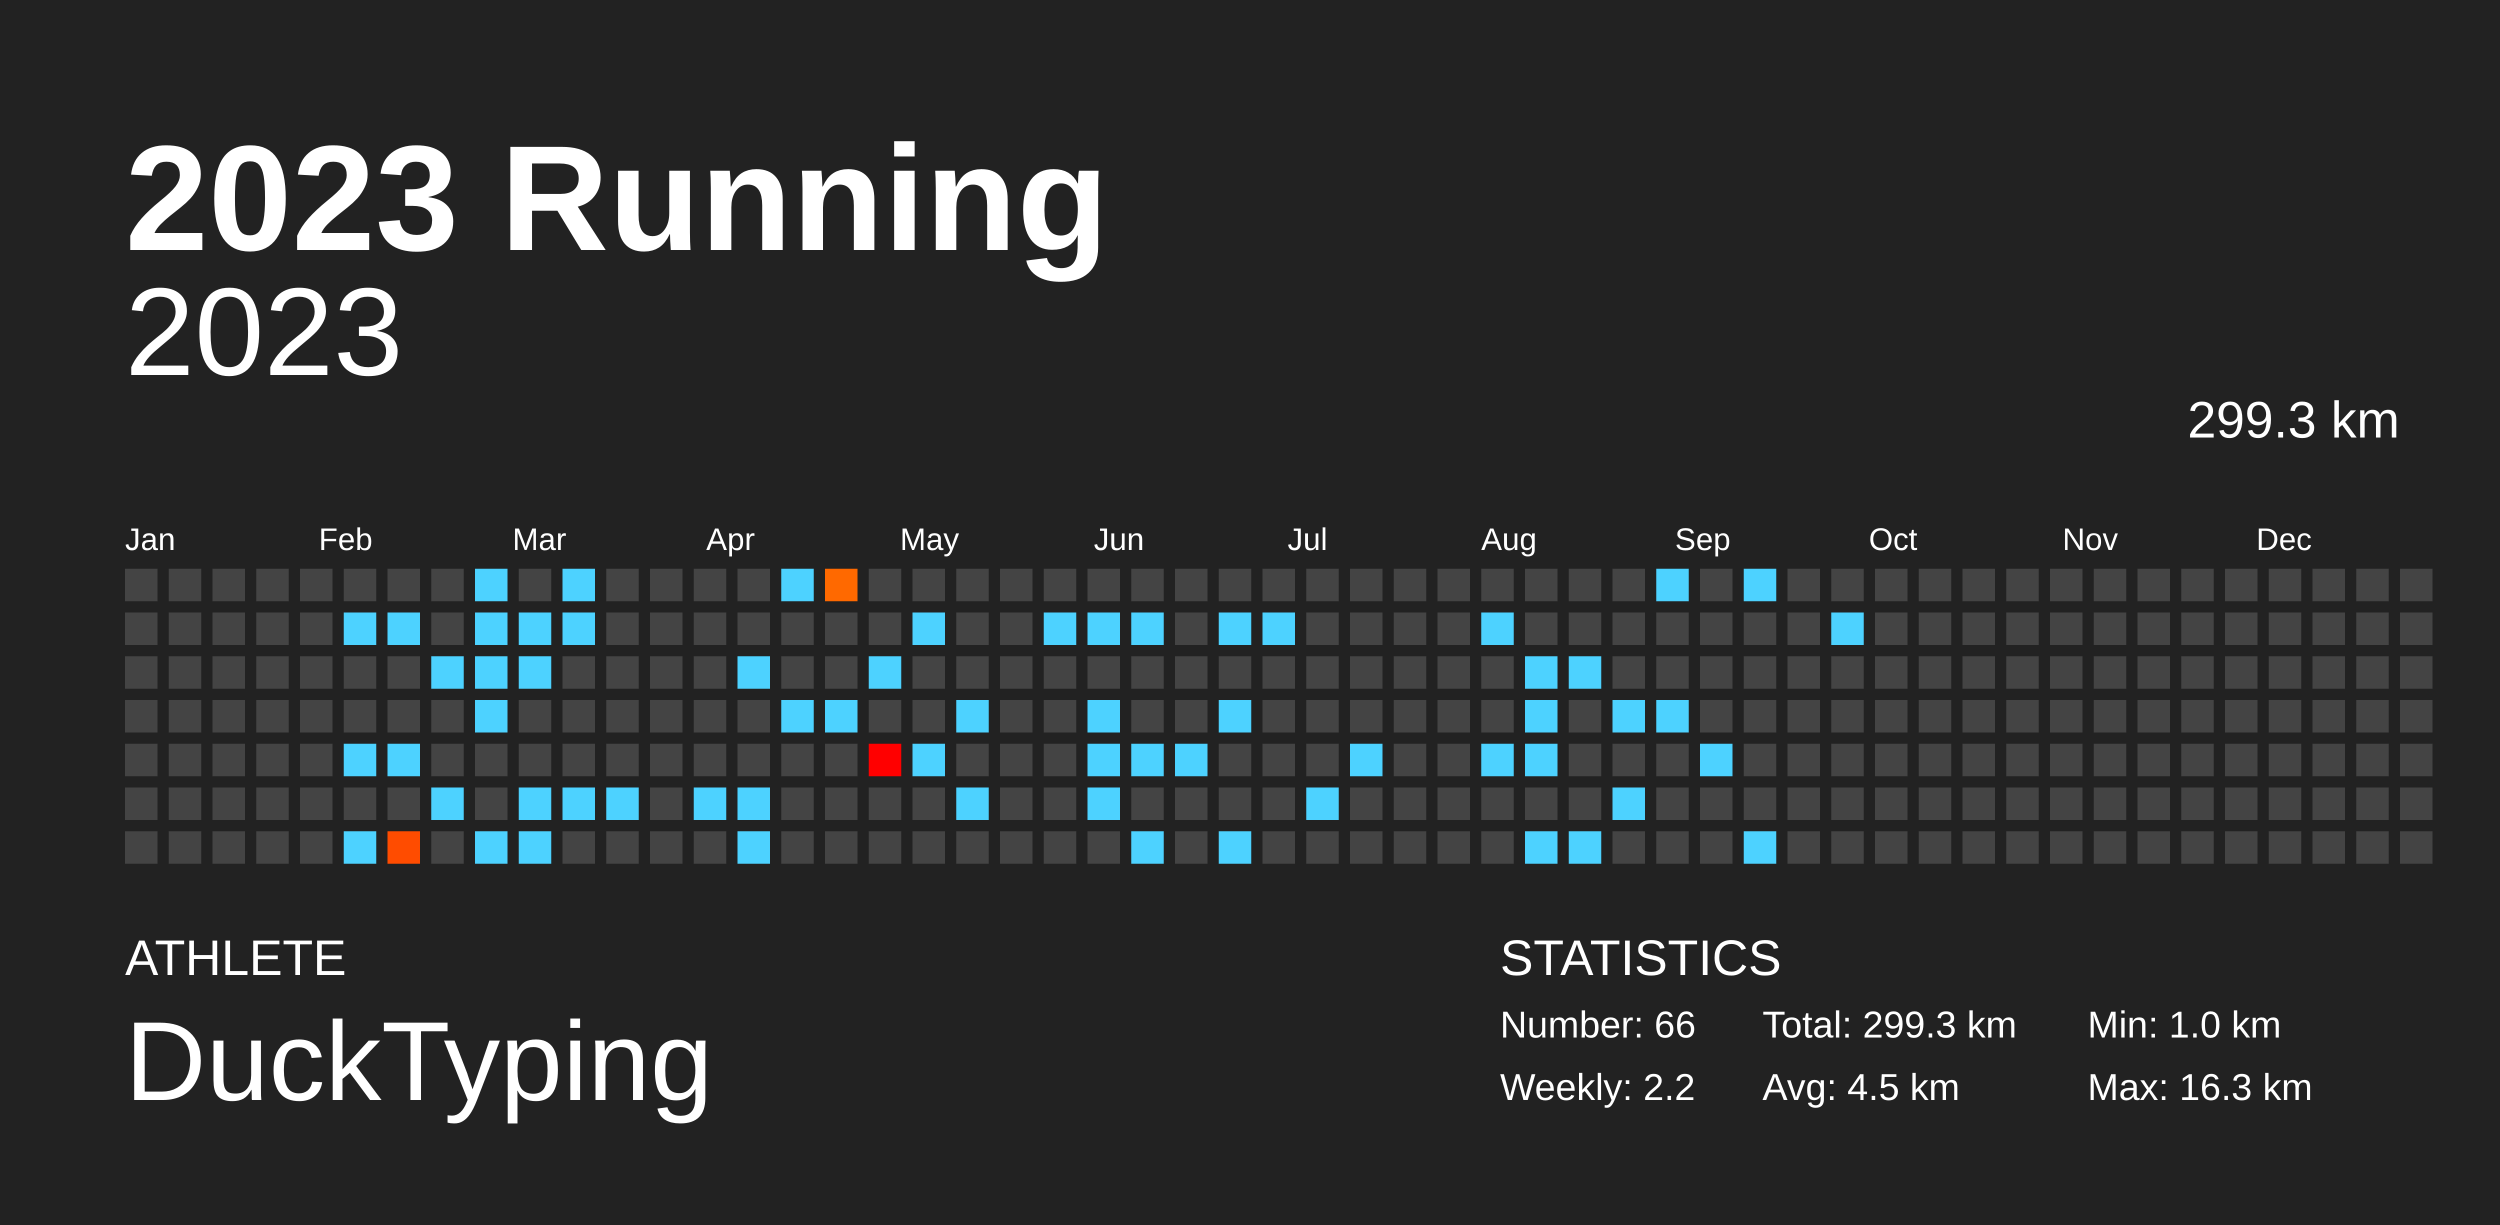
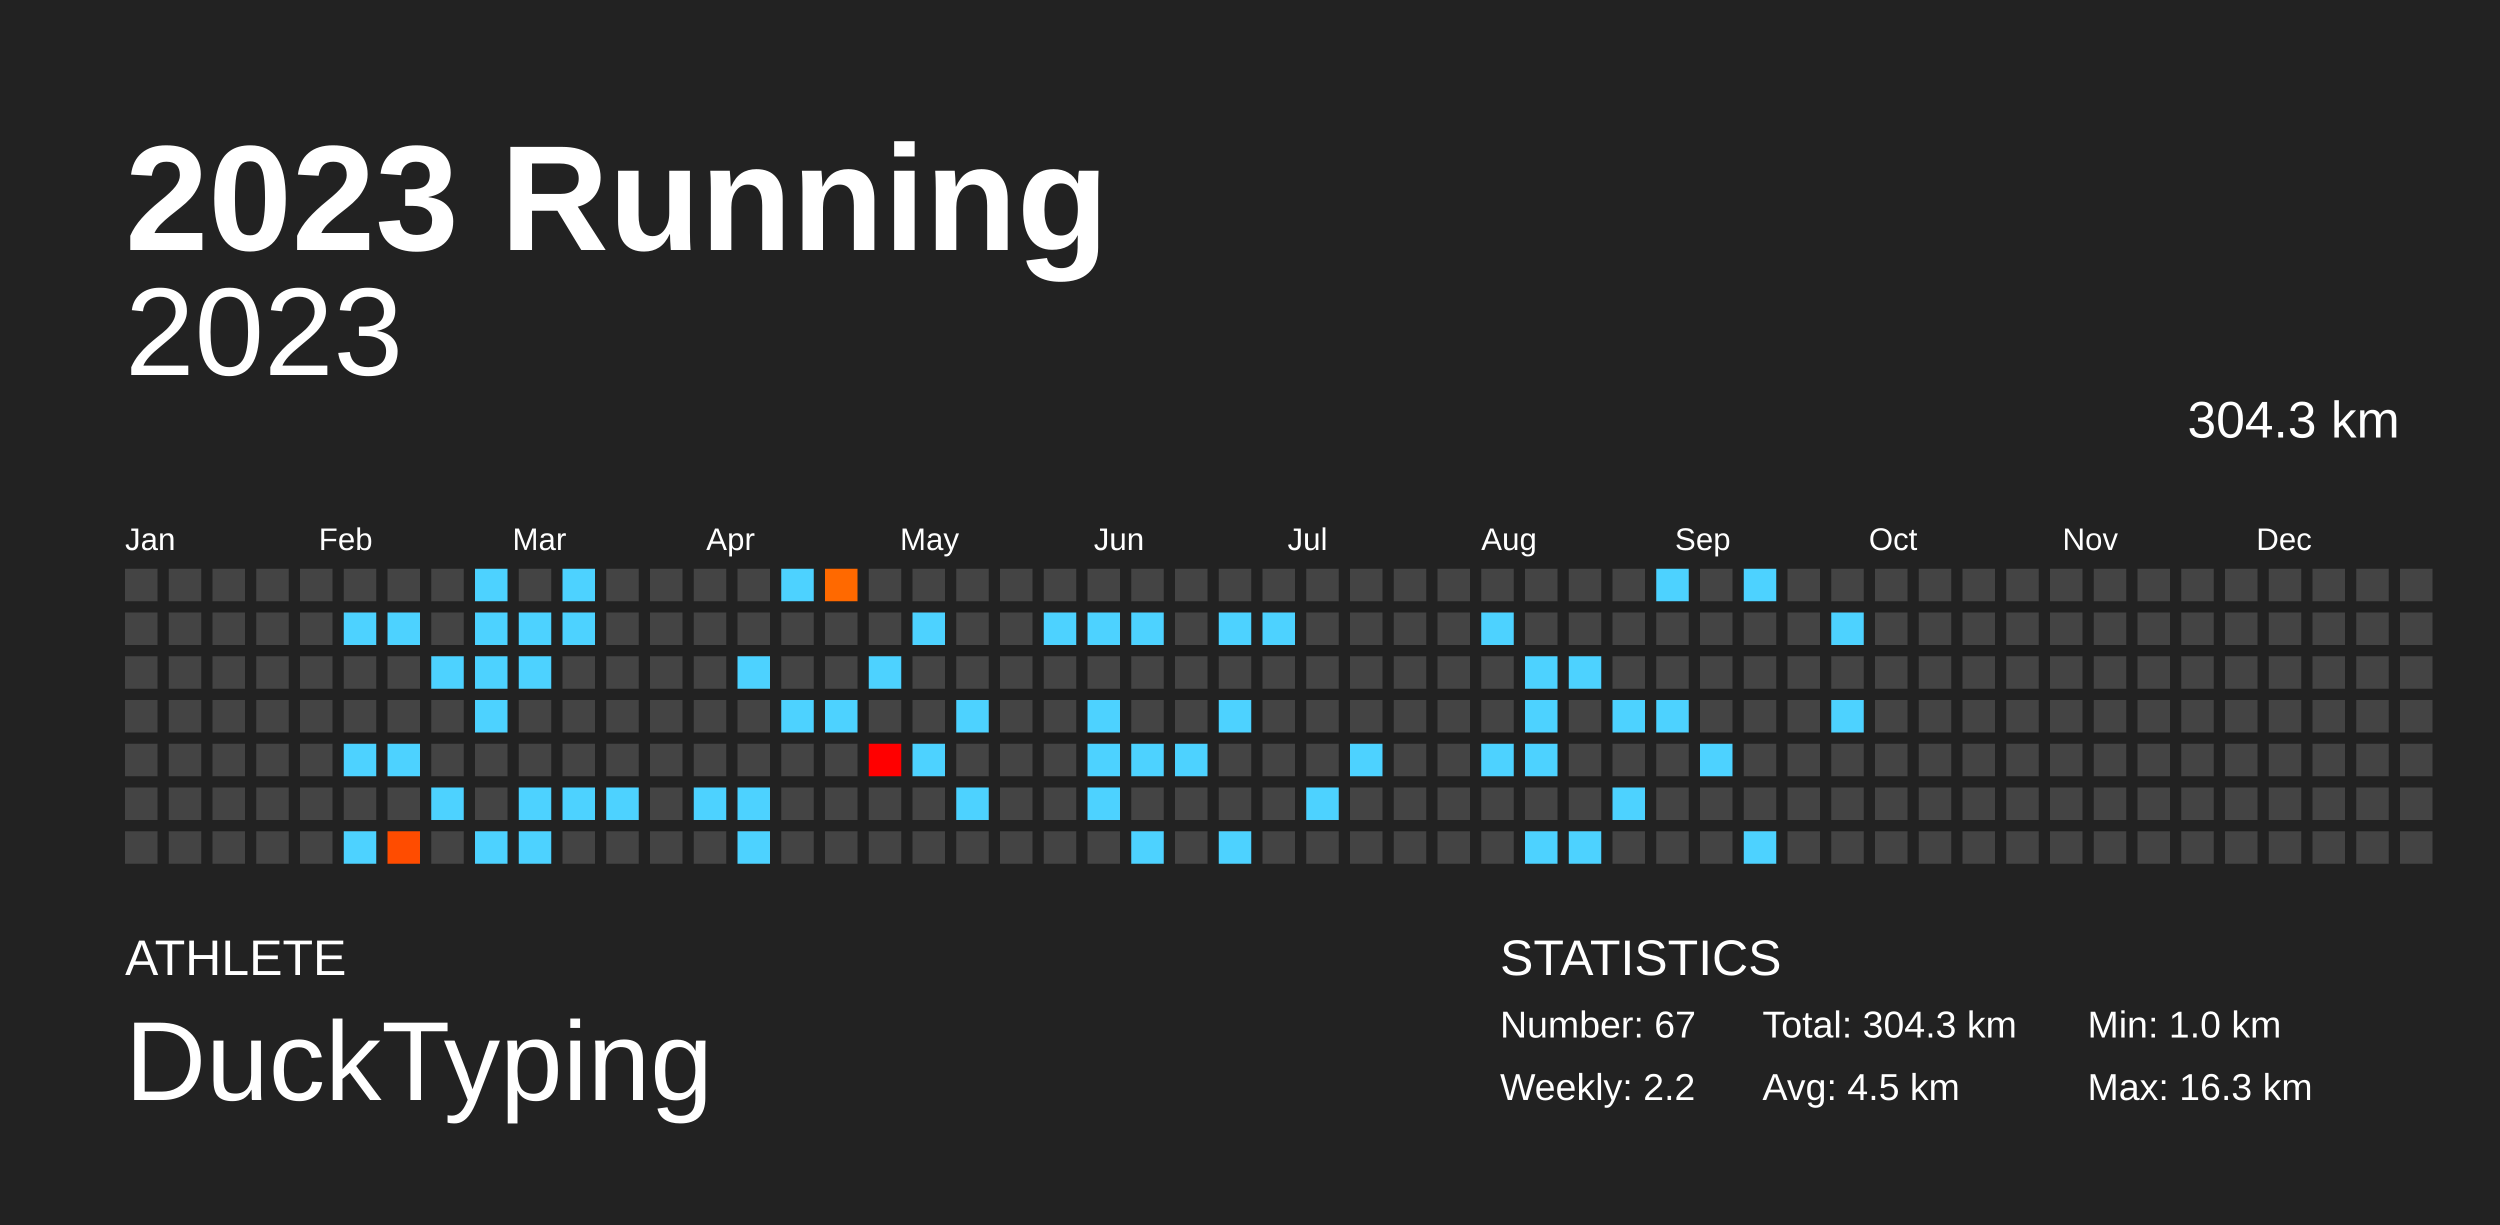
<svg xmlns="http://www.w3.org/2000/svg" baseProfile="full" height="98mm" version="1.1" viewBox="0,0,200,98" width="200mm">
  <defs />
  <rect fill="#222222" height="98" width="200" x="0" y="0" />
  <text fill="#FFFFFF" style="font-size:12px; font-family:Arial; font-weight:bold;" x="10" y="20">2023 Running</text>
  <text fill="#FFFFFF" style="font-size:4px; font-family:Arial" x="10" y="78">ATHLETE</text>
  <text fill="#FFFFFF" style="font-size:9px; font-family:Arial" x="10" y="88">DuckTyping</text>
  <text fill="#FFFFFF" style="font-size:4px; font-family:Arial" x="120" y="78">STATISTICS</text>
-   <text fill="#FFFFFF" style="font-size:3px; font-family:Arial" x="120" y="83">Number: 66</text>
+   <text fill="#FFFFFF" style="font-size:3px; font-family:Arial" x="120" y="83">Number: 67</text>
  <text fill="#FFFFFF" style="font-size:3px; font-family:Arial" x="120" y="88">Weekly: 2.2</text>
-   <text fill="#FFFFFF" style="font-size:3px; font-family:Arial" x="141" y="83">Total: 299.3 km</text>
+   <text fill="#FFFFFF" style="font-size:3px; font-family:Arial" x="141" y="83">Total: 304.3 km</text>
  <text fill="#FFFFFF" style="font-size:3px; font-family:Arial" x="141" y="88">Avg: 4.5 km</text>
  <text fill="#FFFFFF" style="font-size:3px; font-family:Arial" x="167" y="83">Min: 1.0 km</text>
  <text fill="#FFFFFF" style="font-size:3px; font-family:Arial" x="167" y="88">Max: 16.3 km</text>
  <text alignment-baseline="hanging" fill="#FFFFFF" style="font-size:10.0px; font-family:Arial;" x="10" y="30">2023</text>
-   <text alignment-baseline="hanging" fill="#FFFFFF" style="font-size:4.125px; font-family:Arial;" x="175" y="35">299.3 km</text>
+   <text alignment-baseline="hanging" fill="#FFFFFF" style="font-size:4.125px; font-family:Arial;" x="175" y="35">304.3 km</text>
  <text fill="#FFFFFF" style="font-size:2.5px; font-family:Arial" x="10.0" y="44">Jan</text>
  <text fill="#FFFFFF" style="font-size:2.5px; font-family:Arial" x="25.5" y="44">Feb</text>
  <text fill="#FFFFFF" style="font-size:2.5px; font-family:Arial" x="41.0" y="44">Mar</text>
  <text fill="#FFFFFF" style="font-size:2.5px; font-family:Arial" x="56.5" y="44">Apr</text>
  <text fill="#FFFFFF" style="font-size:2.5px; font-family:Arial" x="72.0" y="44">May</text>
  <text fill="#FFFFFF" style="font-size:2.5px; font-family:Arial" x="87.5" y="44">Jun</text>
  <text fill="#FFFFFF" style="font-size:2.5px; font-family:Arial" x="103.0" y="44">Jul</text>
  <text fill="#FFFFFF" style="font-size:2.5px; font-family:Arial" x="118.5" y="44">Aug</text>
  <text fill="#FFFFFF" style="font-size:2.5px; font-family:Arial" x="134.0" y="44">Sep</text>
  <text fill="#FFFFFF" style="font-size:2.5px; font-family:Arial" x="149.5" y="44">Oct</text>
  <text fill="#FFFFFF" style="font-size:2.5px; font-family:Arial" x="165.0" y="44">Nov</text>
  <text fill="#FFFFFF" style="font-size:2.5px; font-family:Arial" x="180.5" y="44">Dec</text>
  <rect fill="#444444" height="2.6" width="2.6" x="10.0" y="45.5" />
  <rect fill="#444444" height="2.6" width="2.6" x="10.0" y="49.0" />
  <rect fill="#444444" height="2.6" width="2.6" x="10.0" y="52.5" />
  <rect fill="#444444" height="2.6" width="2.6" x="10.0" y="56.0" />
  <rect fill="#444444" height="2.6" width="2.6" x="10.0" y="59.5" />
  <rect fill="#444444" height="2.6" width="2.6" x="10.0" y="63.0" />
  <rect fill="#444444" height="2.6" width="2.6" x="10.0" y="66.5" />
  <rect fill="#444444" height="2.6" width="2.6" x="13.5" y="45.5" />
  <rect fill="#444444" height="2.6" width="2.6" x="13.5" y="49.0" />
  <rect fill="#444444" height="2.6" width="2.6" x="13.5" y="52.5" />
  <rect fill="#444444" height="2.6" width="2.6" x="13.5" y="56.0" />
  <rect fill="#444444" height="2.6" width="2.6" x="13.5" y="59.5" />
  <rect fill="#444444" height="2.6" width="2.6" x="13.5" y="63.0" />
  <rect fill="#444444" height="2.6" width="2.6" x="13.5" y="66.5" />
  <rect fill="#444444" height="2.6" width="2.6" x="17.0" y="45.5" />
  <rect fill="#444444" height="2.6" width="2.6" x="17.0" y="49.0" />
  <rect fill="#444444" height="2.6" width="2.6" x="17.0" y="52.5" />
  <rect fill="#444444" height="2.6" width="2.6" x="17.0" y="56.0" />
  <rect fill="#444444" height="2.6" width="2.6" x="17.0" y="59.5" />
  <rect fill="#444444" height="2.6" width="2.6" x="17.0" y="63.0" />
  <rect fill="#444444" height="2.6" width="2.6" x="17.0" y="66.5" />
  <rect fill="#444444" height="2.6" width="2.6" x="20.5" y="45.5" />
  <rect fill="#444444" height="2.6" width="2.6" x="20.5" y="49.0" />
  <rect fill="#444444" height="2.6" width="2.6" x="20.5" y="52.5" />
  <rect fill="#444444" height="2.6" width="2.6" x="20.5" y="56.0" />
  <rect fill="#444444" height="2.6" width="2.6" x="20.5" y="59.5" />
  <rect fill="#444444" height="2.6" width="2.6" x="20.5" y="63.0" />
  <rect fill="#444444" height="2.6" width="2.6" x="20.5" y="66.5" />
  <rect fill="#444444" height="2.6" width="2.6" x="24.0" y="45.5" />
  <rect fill="#444444" height="2.6" width="2.6" x="24.0" y="49.0" />
  <rect fill="#444444" height="2.6" width="2.6" x="24.0" y="52.5" />
  <rect fill="#444444" height="2.6" width="2.6" x="24.0" y="56.0" />
  <rect fill="#444444" height="2.6" width="2.6" x="24.0" y="59.5" />
  <rect fill="#444444" height="2.6" width="2.6" x="24.0" y="63.0" />
  <rect fill="#444444" height="2.6" width="2.6" x="24.0" y="66.5" />
  <rect fill="#444444" height="2.6" width="2.6" x="27.5" y="45.5" />
  <rect fill="#4dd2ff" height="2.6" width="2.6" x="27.5" y="49.0" />
  <rect fill="#444444" height="2.6" width="2.6" x="27.5" y="52.5" />
  <rect fill="#444444" height="2.6" width="2.6" x="27.5" y="56.0" />
  <rect fill="#4dd2ff" height="2.6" width="2.6" x="27.5" y="59.5" />
  <rect fill="#444444" height="2.6" width="2.6" x="27.5" y="63.0" />
  <rect fill="#4dd2ff" height="2.6" width="2.6" x="27.5" y="66.5" />
  <rect fill="#444444" height="2.6" width="2.6" x="31.0" y="45.5" />
  <rect fill="#4dd2ff" height="2.6" width="2.6" x="31.0" y="49.0" />
  <rect fill="#444444" height="2.6" width="2.6" x="31.0" y="52.5" />
  <rect fill="#444444" height="2.6" width="2.6" x="31.0" y="56.0" />
  <rect fill="#4dd2ff" height="2.6" width="2.6" x="31.0" y="59.5" />
  <rect fill="#444444" height="2.6" width="2.6" x="31.0" y="63.0" />
  <rect fill="#ff4c00" height="2.6" width="2.6" x="31.0" y="66.5" />
  <rect fill="#444444" height="2.6" width="2.6" x="34.5" y="45.5" />
  <rect fill="#444444" height="2.6" width="2.6" x="34.5" y="49.0" />
  <rect fill="#4dd2ff" height="2.6" width="2.6" x="34.5" y="52.5" />
  <rect fill="#444444" height="2.6" width="2.6" x="34.5" y="56.0" />
  <rect fill="#444444" height="2.6" width="2.6" x="34.5" y="59.5" />
  <rect fill="#4dd2ff" height="2.6" width="2.6" x="34.5" y="63.0" />
  <rect fill="#444444" height="2.6" width="2.6" x="34.5" y="66.5" />
  <rect fill="#4dd2ff" height="2.6" width="2.6" x="38.0" y="45.5" />
  <rect fill="#4dd2ff" height="2.6" width="2.6" x="38.0" y="49.0" />
  <rect fill="#4dd2ff" height="2.6" width="2.6" x="38.0" y="52.5" />
  <rect fill="#4dd2ff" height="2.6" width="2.6" x="38.0" y="56.0" />
  <rect fill="#444444" height="2.6" width="2.6" x="38.0" y="59.5" />
  <rect fill="#444444" height="2.6" width="2.6" x="38.0" y="63.0" />
  <rect fill="#4dd2ff" height="2.6" width="2.6" x="38.0" y="66.5" />
  <rect fill="#444444" height="2.6" width="2.6" x="41.5" y="45.5" />
  <rect fill="#4dd2ff" height="2.6" width="2.6" x="41.5" y="49.0" />
  <rect fill="#4dd2ff" height="2.6" width="2.6" x="41.5" y="52.5" />
  <rect fill="#444444" height="2.6" width="2.6" x="41.5" y="56.0" />
  <rect fill="#444444" height="2.6" width="2.6" x="41.5" y="59.5" />
  <rect fill="#4dd2ff" height="2.6" width="2.6" x="41.5" y="63.0" />
  <rect fill="#4dd2ff" height="2.6" width="2.6" x="41.5" y="66.5" />
  <rect fill="#4dd2ff" height="2.6" width="2.6" x="45.0" y="45.5" />
  <rect fill="#4dd2ff" height="2.6" width="2.6" x="45.0" y="49.0" />
  <rect fill="#444444" height="2.6" width="2.6" x="45.0" y="52.5" />
  <rect fill="#444444" height="2.6" width="2.6" x="45.0" y="56.0" />
  <rect fill="#444444" height="2.6" width="2.6" x="45.0" y="59.5" />
  <rect fill="#4dd2ff" height="2.6" width="2.6" x="45.0" y="63.0" />
  <rect fill="#444444" height="2.6" width="2.6" x="45.0" y="66.5" />
  <rect fill="#444444" height="2.6" width="2.6" x="48.5" y="45.5" />
  <rect fill="#444444" height="2.6" width="2.6" x="48.5" y="49.0" />
  <rect fill="#444444" height="2.6" width="2.6" x="48.5" y="52.5" />
  <rect fill="#444444" height="2.6" width="2.6" x="48.5" y="56.0" />
  <rect fill="#444444" height="2.6" width="2.6" x="48.5" y="59.5" />
  <rect fill="#4dd2ff" height="2.6" width="2.6" x="48.5" y="63.0" />
  <rect fill="#444444" height="2.6" width="2.6" x="48.5" y="66.5" />
  <rect fill="#444444" height="2.6" width="2.6" x="52.0" y="45.5" />
  <rect fill="#444444" height="2.6" width="2.6" x="52.0" y="49.0" />
  <rect fill="#444444" height="2.6" width="2.6" x="52.0" y="52.5" />
  <rect fill="#444444" height="2.6" width="2.6" x="52.0" y="56.0" />
  <rect fill="#444444" height="2.6" width="2.6" x="52.0" y="59.5" />
  <rect fill="#444444" height="2.6" width="2.6" x="52.0" y="63.0" />
  <rect fill="#444444" height="2.6" width="2.6" x="52.0" y="66.5" />
  <rect fill="#444444" height="2.6" width="2.6" x="55.5" y="45.5" />
  <rect fill="#444444" height="2.6" width="2.6" x="55.5" y="49.0" />
  <rect fill="#444444" height="2.6" width="2.6" x="55.5" y="52.5" />
  <rect fill="#444444" height="2.6" width="2.6" x="55.5" y="56.0" />
  <rect fill="#444444" height="2.6" width="2.6" x="55.5" y="59.5" />
  <rect fill="#4dd2ff" height="2.6" width="2.6" x="55.5" y="63.0" />
  <rect fill="#444444" height="2.6" width="2.6" x="55.5" y="66.5" />
  <rect fill="#444444" height="2.6" width="2.6" x="59.0" y="45.5" />
  <rect fill="#444444" height="2.6" width="2.6" x="59.0" y="49.0" />
  <rect fill="#4dd2ff" height="2.6" width="2.6" x="59.0" y="52.5" />
  <rect fill="#444444" height="2.6" width="2.6" x="59.0" y="56.0" />
  <rect fill="#444444" height="2.6" width="2.6" x="59.0" y="59.5" />
  <rect fill="#4dd2ff" height="2.6" width="2.6" x="59.0" y="63.0" />
  <rect fill="#4dd2ff" height="2.6" width="2.6" x="59.0" y="66.5" />
  <rect fill="#4dd2ff" height="2.6" width="2.6" x="62.5" y="45.5" />
  <rect fill="#444444" height="2.6" width="2.6" x="62.5" y="49.0" />
  <rect fill="#444444" height="2.6" width="2.6" x="62.5" y="52.5" />
  <rect fill="#4dd2ff" height="2.6" width="2.6" x="62.5" y="56.0" />
  <rect fill="#444444" height="2.6" width="2.6" x="62.5" y="59.5" />
  <rect fill="#444444" height="2.6" width="2.6" x="62.5" y="63.0" />
  <rect fill="#444444" height="2.6" width="2.6" x="62.5" y="66.5" />
  <rect fill="#ff6900" height="2.6" width="2.6" x="66.0" y="45.5" />
  <rect fill="#444444" height="2.6" width="2.6" x="66.0" y="49.0" />
  <rect fill="#444444" height="2.6" width="2.6" x="66.0" y="52.5" />
  <rect fill="#4dd2ff" height="2.6" width="2.6" x="66.0" y="56.0" />
  <rect fill="#444444" height="2.6" width="2.6" x="66.0" y="59.5" />
  <rect fill="#444444" height="2.6" width="2.6" x="66.0" y="63.0" />
  <rect fill="#444444" height="2.6" width="2.6" x="66.0" y="66.5" />
  <rect fill="#444444" height="2.6" width="2.6" x="69.5" y="45.5" />
  <rect fill="#444444" height="2.6" width="2.6" x="69.5" y="49.0" />
  <rect fill="#4dd2ff" height="2.6" width="2.6" x="69.5" y="52.5" />
  <rect fill="#444444" height="2.6" width="2.6" x="69.5" y="56.0" />
  <rect fill="#ff0000" height="2.6" width="2.6" x="69.5" y="59.5" />
  <rect fill="#444444" height="2.6" width="2.6" x="69.5" y="63.0" />
  <rect fill="#444444" height="2.6" width="2.6" x="69.5" y="66.5" />
  <rect fill="#444444" height="2.6" width="2.6" x="73.0" y="45.5" />
  <rect fill="#4dd2ff" height="2.6" width="2.6" x="73.0" y="49.0" />
  <rect fill="#444444" height="2.6" width="2.6" x="73.0" y="52.5" />
  <rect fill="#444444" height="2.6" width="2.6" x="73.0" y="56.0" />
  <rect fill="#4dd2ff" height="2.6" width="2.6" x="73.0" y="59.5" />
  <rect fill="#444444" height="2.6" width="2.6" x="73.0" y="63.0" />
  <rect fill="#444444" height="2.6" width="2.6" x="73.0" y="66.5" />
  <rect fill="#444444" height="2.6" width="2.6" x="76.5" y="45.5" />
  <rect fill="#444444" height="2.6" width="2.6" x="76.5" y="49.0" />
  <rect fill="#444444" height="2.6" width="2.6" x="76.5" y="52.5" />
  <rect fill="#4dd2ff" height="2.6" width="2.6" x="76.5" y="56.0" />
  <rect fill="#444444" height="2.6" width="2.6" x="76.5" y="59.5" />
  <rect fill="#4dd2ff" height="2.6" width="2.6" x="76.5" y="63.0" />
  <rect fill="#444444" height="2.6" width="2.6" x="76.5" y="66.5" />
  <rect fill="#444444" height="2.6" width="2.6" x="80.0" y="45.5" />
  <rect fill="#444444" height="2.6" width="2.6" x="80.0" y="49.0" />
  <rect fill="#444444" height="2.6" width="2.6" x="80.0" y="52.5" />
  <rect fill="#444444" height="2.6" width="2.6" x="80.0" y="56.0" />
  <rect fill="#444444" height="2.6" width="2.6" x="80.0" y="59.5" />
  <rect fill="#444444" height="2.6" width="2.6" x="80.0" y="63.0" />
  <rect fill="#444444" height="2.6" width="2.6" x="80.0" y="66.5" />
  <rect fill="#444444" height="2.6" width="2.6" x="83.5" y="45.5" />
  <rect fill="#4dd2ff" height="2.6" width="2.6" x="83.5" y="49.0" />
  <rect fill="#444444" height="2.6" width="2.6" x="83.5" y="52.5" />
  <rect fill="#444444" height="2.6" width="2.6" x="83.5" y="56.0" />
  <rect fill="#444444" height="2.6" width="2.6" x="83.5" y="59.5" />
  <rect fill="#444444" height="2.6" width="2.6" x="83.5" y="63.0" />
  <rect fill="#444444" height="2.6" width="2.6" x="83.5" y="66.5" />
  <rect fill="#444444" height="2.6" width="2.6" x="87.0" y="45.5" />
  <rect fill="#4dd2ff" height="2.6" width="2.6" x="87.0" y="49.0" />
  <rect fill="#444444" height="2.6" width="2.6" x="87.0" y="52.5" />
  <rect fill="#4dd2ff" height="2.6" width="2.6" x="87.0" y="56.0" />
  <rect fill="#4dd2ff" height="2.6" width="2.6" x="87.0" y="59.5" />
  <rect fill="#4dd2ff" height="2.6" width="2.6" x="87.0" y="63.0" />
  <rect fill="#444444" height="2.6" width="2.6" x="87.0" y="66.5" />
  <rect fill="#444444" height="2.6" width="2.6" x="90.5" y="45.5" />
  <rect fill="#4dd2ff" height="2.6" width="2.6" x="90.5" y="49.0" />
  <rect fill="#444444" height="2.6" width="2.6" x="90.5" y="52.5" />
  <rect fill="#444444" height="2.6" width="2.6" x="90.5" y="56.0" />
  <rect fill="#4dd2ff" height="2.6" width="2.6" x="90.5" y="59.5" />
  <rect fill="#444444" height="2.6" width="2.6" x="90.5" y="63.0" />
  <rect fill="#4dd2ff" height="2.6" width="2.6" x="90.5" y="66.5" />
  <rect fill="#444444" height="2.6" width="2.6" x="94.0" y="45.5" />
  <rect fill="#444444" height="2.6" width="2.6" x="94.0" y="49.0" />
  <rect fill="#444444" height="2.6" width="2.6" x="94.0" y="52.5" />
  <rect fill="#444444" height="2.6" width="2.6" x="94.0" y="56.0" />
  <rect fill="#4dd2ff" height="2.6" width="2.6" x="94.0" y="59.5" />
  <rect fill="#444444" height="2.6" width="2.6" x="94.0" y="63.0" />
  <rect fill="#444444" height="2.6" width="2.6" x="94.0" y="66.5" />
  <rect fill="#444444" height="2.6" width="2.6" x="97.5" y="45.5" />
  <rect fill="#4dd2ff" height="2.6" width="2.6" x="97.5" y="49.0" />
  <rect fill="#444444" height="2.6" width="2.6" x="97.5" y="52.5" />
  <rect fill="#4dd2ff" height="2.6" width="2.6" x="97.5" y="56.0" />
  <rect fill="#444444" height="2.6" width="2.6" x="97.5" y="59.5" />
  <rect fill="#444444" height="2.6" width="2.6" x="97.5" y="63.0" />
  <rect fill="#4dd2ff" height="2.6" width="2.6" x="97.5" y="66.5" />
  <rect fill="#444444" height="2.6" width="2.6" x="101.0" y="45.5" />
  <rect fill="#4dd2ff" height="2.6" width="2.6" x="101.0" y="49.0" />
  <rect fill="#444444" height="2.6" width="2.6" x="101.0" y="52.5" />
  <rect fill="#444444" height="2.6" width="2.6" x="101.0" y="56.0" />
  <rect fill="#444444" height="2.6" width="2.6" x="101.0" y="59.5" />
  <rect fill="#444444" height="2.6" width="2.6" x="101.0" y="63.0" />
  <rect fill="#444444" height="2.6" width="2.6" x="101.0" y="66.5" />
  <rect fill="#444444" height="2.6" width="2.6" x="104.5" y="45.5" />
  <rect fill="#444444" height="2.6" width="2.6" x="104.5" y="49.0" />
  <rect fill="#444444" height="2.6" width="2.6" x="104.5" y="52.5" />
  <rect fill="#444444" height="2.6" width="2.6" x="104.5" y="56.0" />
  <rect fill="#444444" height="2.6" width="2.6" x="104.5" y="59.5" />
  <rect fill="#4dd2ff" height="2.6" width="2.6" x="104.5" y="63.0" />
  <rect fill="#444444" height="2.6" width="2.6" x="104.5" y="66.5" />
  <rect fill="#444444" height="2.6" width="2.6" x="108.0" y="45.5" />
  <rect fill="#444444" height="2.6" width="2.6" x="108.0" y="49.0" />
  <rect fill="#444444" height="2.6" width="2.6" x="108.0" y="52.5" />
  <rect fill="#444444" height="2.6" width="2.6" x="108.0" y="56.0" />
  <rect fill="#4dd2ff" height="2.6" width="2.6" x="108.0" y="59.5" />
  <rect fill="#444444" height="2.6" width="2.6" x="108.0" y="63.0" />
  <rect fill="#444444" height="2.6" width="2.6" x="108.0" y="66.5" />
  <rect fill="#444444" height="2.6" width="2.6" x="111.5" y="45.5" />
  <rect fill="#444444" height="2.6" width="2.6" x="111.5" y="49.0" />
  <rect fill="#444444" height="2.6" width="2.6" x="111.5" y="52.5" />
  <rect fill="#444444" height="2.6" width="2.6" x="111.5" y="56.0" />
  <rect fill="#444444" height="2.6" width="2.6" x="111.5" y="59.5" />
  <rect fill="#444444" height="2.6" width="2.6" x="111.5" y="63.0" />
  <rect fill="#444444" height="2.6" width="2.6" x="111.5" y="66.5" />
  <rect fill="#444444" height="2.6" width="2.6" x="115.0" y="45.5" />
  <rect fill="#444444" height="2.6" width="2.6" x="115.0" y="49.0" />
  <rect fill="#444444" height="2.6" width="2.6" x="115.0" y="52.5" />
  <rect fill="#444444" height="2.6" width="2.6" x="115.0" y="56.0" />
  <rect fill="#444444" height="2.6" width="2.6" x="115.0" y="59.5" />
  <rect fill="#444444" height="2.6" width="2.6" x="115.0" y="63.0" />
  <rect fill="#444444" height="2.6" width="2.6" x="115.0" y="66.5" />
  <rect fill="#444444" height="2.6" width="2.6" x="118.5" y="45.5" />
  <rect fill="#4dd2ff" height="2.6" width="2.6" x="118.5" y="49.0" />
  <rect fill="#444444" height="2.6" width="2.6" x="118.5" y="52.5" />
  <rect fill="#444444" height="2.6" width="2.6" x="118.5" y="56.0" />
  <rect fill="#4dd2ff" height="2.6" width="2.6" x="118.5" y="59.5" />
  <rect fill="#444444" height="2.6" width="2.6" x="118.5" y="63.0" />
  <rect fill="#444444" height="2.6" width="2.6" x="118.5" y="66.5" />
  <rect fill="#444444" height="2.6" width="2.6" x="122.0" y="45.5" />
  <rect fill="#444444" height="2.6" width="2.6" x="122.0" y="49.0" />
  <rect fill="#4dd2ff" height="2.6" width="2.6" x="122.0" y="52.5" />
  <rect fill="#4dd2ff" height="2.6" width="2.6" x="122.0" y="56.0" />
  <rect fill="#4dd2ff" height="2.6" width="2.6" x="122.0" y="59.5" />
  <rect fill="#444444" height="2.6" width="2.6" x="122.0" y="63.0" />
  <rect fill="#4dd2ff" height="2.6" width="2.6" x="122.0" y="66.5" />
  <rect fill="#444444" height="2.6" width="2.6" x="125.5" y="45.5" />
  <rect fill="#444444" height="2.6" width="2.6" x="125.5" y="49.0" />
  <rect fill="#4dd2ff" height="2.6" width="2.6" x="125.5" y="52.5" />
  <rect fill="#444444" height="2.6" width="2.6" x="125.5" y="56.0" />
  <rect fill="#444444" height="2.6" width="2.6" x="125.5" y="59.5" />
  <rect fill="#444444" height="2.6" width="2.6" x="125.5" y="63.0" />
  <rect fill="#4dd2ff" height="2.6" width="2.6" x="125.5" y="66.5" />
  <rect fill="#444444" height="2.6" width="2.6" x="129.0" y="45.5" />
  <rect fill="#444444" height="2.6" width="2.6" x="129.0" y="49.0" />
  <rect fill="#444444" height="2.6" width="2.6" x="129.0" y="52.5" />
  <rect fill="#4dd2ff" height="2.6" width="2.6" x="129.0" y="56.0" />
  <rect fill="#444444" height="2.6" width="2.6" x="129.0" y="59.5" />
  <rect fill="#4dd2ff" height="2.6" width="2.6" x="129.0" y="63.0" />
  <rect fill="#444444" height="2.6" width="2.6" x="129.0" y="66.5" />
  <rect fill="#4dd2ff" height="2.6" width="2.6" x="132.5" y="45.5" />
  <rect fill="#444444" height="2.6" width="2.6" x="132.5" y="49.0" />
  <rect fill="#444444" height="2.6" width="2.6" x="132.5" y="52.5" />
  <rect fill="#4dd2ff" height="2.6" width="2.6" x="132.5" y="56.0" />
  <rect fill="#444444" height="2.6" width="2.6" x="132.5" y="59.5" />
  <rect fill="#444444" height="2.6" width="2.6" x="132.5" y="63.0" />
  <rect fill="#444444" height="2.6" width="2.6" x="132.5" y="66.5" />
  <rect fill="#444444" height="2.6" width="2.6" x="136.0" y="45.5" />
  <rect fill="#444444" height="2.6" width="2.6" x="136.0" y="49.0" />
  <rect fill="#444444" height="2.6" width="2.6" x="136.0" y="52.5" />
  <rect fill="#444444" height="2.6" width="2.6" x="136.0" y="56.0" />
  <rect fill="#4dd2ff" height="2.6" width="2.6" x="136.0" y="59.5" />
  <rect fill="#444444" height="2.6" width="2.6" x="136.0" y="63.0" />
  <rect fill="#444444" height="2.6" width="2.6" x="136.0" y="66.5" />
  <rect fill="#4dd2ff" height="2.6" width="2.6" x="139.5" y="45.5" />
  <rect fill="#444444" height="2.6" width="2.6" x="139.5" y="49.0" />
  <rect fill="#444444" height="2.6" width="2.6" x="139.5" y="52.5" />
  <rect fill="#444444" height="2.6" width="2.6" x="139.5" y="56.0" />
  <rect fill="#444444" height="2.6" width="2.6" x="139.5" y="59.5" />
  <rect fill="#444444" height="2.6" width="2.6" x="139.5" y="63.0" />
  <rect fill="#4dd2ff" height="2.6" width="2.6" x="139.5" y="66.5" />
  <rect fill="#444444" height="2.6" width="2.6" x="143.0" y="45.5" />
  <rect fill="#444444" height="2.6" width="2.6" x="143.0" y="49.0" />
  <rect fill="#444444" height="2.6" width="2.6" x="143.0" y="52.5" />
  <rect fill="#444444" height="2.6" width="2.6" x="143.0" y="56.0" />
  <rect fill="#444444" height="2.6" width="2.6" x="143.0" y="59.5" />
  <rect fill="#444444" height="2.6" width="2.6" x="143.0" y="63.0" />
  <rect fill="#444444" height="2.6" width="2.6" x="143.0" y="66.5" />
  <rect fill="#444444" height="2.6" width="2.6" x="146.5" y="45.5" />
  <rect fill="#4dd2ff" height="2.6" width="2.6" x="146.5" y="49.0" />
  <rect fill="#444444" height="2.6" width="2.6" x="146.5" y="52.5" />
-   <rect fill="#444444" height="2.6" width="2.6" x="146.5" y="56.0" />
+   <rect fill="#4dd2ff" height="2.6" width="2.6" x="146.5" y="56.0" />
  <rect fill="#444444" height="2.6" width="2.6" x="146.5" y="59.5" />
  <rect fill="#444444" height="2.6" width="2.6" x="146.5" y="63.0" />
  <rect fill="#444444" height="2.6" width="2.6" x="146.5" y="66.5" />
  <rect fill="#444444" height="2.6" width="2.6" x="150.0" y="45.5" />
  <rect fill="#444444" height="2.6" width="2.6" x="150.0" y="49.0" />
  <rect fill="#444444" height="2.6" width="2.6" x="150.0" y="52.5" />
  <rect fill="#444444" height="2.6" width="2.6" x="150.0" y="56.0" />
  <rect fill="#444444" height="2.6" width="2.6" x="150.0" y="59.5" />
  <rect fill="#444444" height="2.6" width="2.6" x="150.0" y="63.0" />
  <rect fill="#444444" height="2.6" width="2.6" x="150.0" y="66.5" />
  <rect fill="#444444" height="2.6" width="2.6" x="153.5" y="45.5" />
  <rect fill="#444444" height="2.6" width="2.6" x="153.5" y="49.0" />
  <rect fill="#444444" height="2.6" width="2.6" x="153.5" y="52.5" />
  <rect fill="#444444" height="2.6" width="2.6" x="153.5" y="56.0" />
  <rect fill="#444444" height="2.6" width="2.6" x="153.5" y="59.5" />
  <rect fill="#444444" height="2.6" width="2.6" x="153.5" y="63.0" />
  <rect fill="#444444" height="2.6" width="2.6" x="153.5" y="66.5" />
  <rect fill="#444444" height="2.6" width="2.6" x="157.0" y="45.5" />
  <rect fill="#444444" height="2.6" width="2.6" x="157.0" y="49.0" />
  <rect fill="#444444" height="2.6" width="2.6" x="157.0" y="52.5" />
  <rect fill="#444444" height="2.6" width="2.6" x="157.0" y="56.0" />
  <rect fill="#444444" height="2.6" width="2.6" x="157.0" y="59.5" />
  <rect fill="#444444" height="2.6" width="2.6" x="157.0" y="63.0" />
  <rect fill="#444444" height="2.6" width="2.6" x="157.0" y="66.5" />
  <rect fill="#444444" height="2.6" width="2.6" x="160.5" y="45.5" />
  <rect fill="#444444" height="2.6" width="2.6" x="160.5" y="49.0" />
  <rect fill="#444444" height="2.6" width="2.6" x="160.5" y="52.5" />
  <rect fill="#444444" height="2.6" width="2.6" x="160.5" y="56.0" />
  <rect fill="#444444" height="2.6" width="2.6" x="160.5" y="59.5" />
  <rect fill="#444444" height="2.6" width="2.6" x="160.5" y="63.0" />
  <rect fill="#444444" height="2.6" width="2.6" x="160.5" y="66.5" />
  <rect fill="#444444" height="2.6" width="2.6" x="164.0" y="45.5" />
  <rect fill="#444444" height="2.6" width="2.6" x="164.0" y="49.0" />
  <rect fill="#444444" height="2.6" width="2.6" x="164.0" y="52.5" />
  <rect fill="#444444" height="2.6" width="2.6" x="164.0" y="56.0" />
  <rect fill="#444444" height="2.6" width="2.6" x="164.0" y="59.5" />
  <rect fill="#444444" height="2.6" width="2.6" x="164.0" y="63.0" />
  <rect fill="#444444" height="2.6" width="2.6" x="164.0" y="66.5" />
  <rect fill="#444444" height="2.6" width="2.6" x="167.5" y="45.5" />
  <rect fill="#444444" height="2.6" width="2.6" x="167.5" y="49.0" />
  <rect fill="#444444" height="2.6" width="2.6" x="167.5" y="52.5" />
  <rect fill="#444444" height="2.6" width="2.6" x="167.5" y="56.0" />
  <rect fill="#444444" height="2.6" width="2.6" x="167.5" y="59.5" />
  <rect fill="#444444" height="2.6" width="2.6" x="167.5" y="63.0" />
  <rect fill="#444444" height="2.6" width="2.6" x="167.5" y="66.5" />
  <rect fill="#444444" height="2.6" width="2.6" x="171.0" y="45.5" />
  <rect fill="#444444" height="2.6" width="2.6" x="171.0" y="49.0" />
  <rect fill="#444444" height="2.6" width="2.6" x="171.0" y="52.5" />
  <rect fill="#444444" height="2.6" width="2.6" x="171.0" y="56.0" />
  <rect fill="#444444" height="2.6" width="2.6" x="171.0" y="59.5" />
  <rect fill="#444444" height="2.6" width="2.6" x="171.0" y="63.0" />
  <rect fill="#444444" height="2.6" width="2.6" x="171.0" y="66.5" />
  <rect fill="#444444" height="2.6" width="2.6" x="174.5" y="45.5" />
  <rect fill="#444444" height="2.6" width="2.6" x="174.5" y="49.0" />
  <rect fill="#444444" height="2.6" width="2.6" x="174.5" y="52.5" />
  <rect fill="#444444" height="2.6" width="2.6" x="174.5" y="56.0" />
  <rect fill="#444444" height="2.6" width="2.6" x="174.5" y="59.5" />
  <rect fill="#444444" height="2.6" width="2.6" x="174.5" y="63.0" />
  <rect fill="#444444" height="2.6" width="2.6" x="174.5" y="66.5" />
  <rect fill="#444444" height="2.6" width="2.6" x="178.0" y="45.5" />
  <rect fill="#444444" height="2.6" width="2.6" x="178.0" y="49.0" />
  <rect fill="#444444" height="2.6" width="2.6" x="178.0" y="52.5" />
  <rect fill="#444444" height="2.6" width="2.6" x="178.0" y="56.0" />
  <rect fill="#444444" height="2.6" width="2.6" x="178.0" y="59.5" />
  <rect fill="#444444" height="2.6" width="2.6" x="178.0" y="63.0" />
  <rect fill="#444444" height="2.6" width="2.6" x="178.0" y="66.5" />
  <rect fill="#444444" height="2.6" width="2.6" x="181.5" y="45.5" />
  <rect fill="#444444" height="2.6" width="2.6" x="181.5" y="49.0" />
  <rect fill="#444444" height="2.6" width="2.6" x="181.5" y="52.5" />
  <rect fill="#444444" height="2.6" width="2.6" x="181.5" y="56.0" />
  <rect fill="#444444" height="2.6" width="2.6" x="181.5" y="59.5" />
  <rect fill="#444444" height="2.6" width="2.6" x="181.5" y="63.0" />
  <rect fill="#444444" height="2.6" width="2.6" x="181.5" y="66.5" />
  <rect fill="#444444" height="2.6" width="2.6" x="185.0" y="45.5" />
  <rect fill="#444444" height="2.6" width="2.6" x="185.0" y="49.0" />
  <rect fill="#444444" height="2.6" width="2.6" x="185.0" y="52.5" />
  <rect fill="#444444" height="2.6" width="2.6" x="185.0" y="56.0" />
  <rect fill="#444444" height="2.6" width="2.6" x="185.0" y="59.5" />
  <rect fill="#444444" height="2.6" width="2.6" x="185.0" y="63.0" />
  <rect fill="#444444" height="2.6" width="2.6" x="185.0" y="66.5" />
  <rect fill="#444444" height="2.6" width="2.6" x="188.5" y="45.5" />
  <rect fill="#444444" height="2.6" width="2.6" x="188.5" y="49.0" />
  <rect fill="#444444" height="2.6" width="2.6" x="188.5" y="52.5" />
  <rect fill="#444444" height="2.6" width="2.6" x="188.5" y="56.0" />
  <rect fill="#444444" height="2.6" width="2.6" x="188.5" y="59.5" />
  <rect fill="#444444" height="2.6" width="2.6" x="188.5" y="63.0" />
  <rect fill="#444444" height="2.6" width="2.6" x="188.5" y="66.5" />
  <rect fill="#444444" height="2.6" width="2.6" x="192.0" y="45.5" />
  <rect fill="#444444" height="2.6" width="2.6" x="192.0" y="49.0" />
  <rect fill="#444444" height="2.6" width="2.6" x="192.0" y="52.5" />
  <rect fill="#444444" height="2.6" width="2.6" x="192.0" y="56.0" />
  <rect fill="#444444" height="2.6" width="2.6" x="192.0" y="59.5" />
  <rect fill="#444444" height="2.6" width="2.6" x="192.0" y="63.0" />
  <rect fill="#444444" height="2.6" width="2.6" x="192.0" y="66.5" />
</svg>
